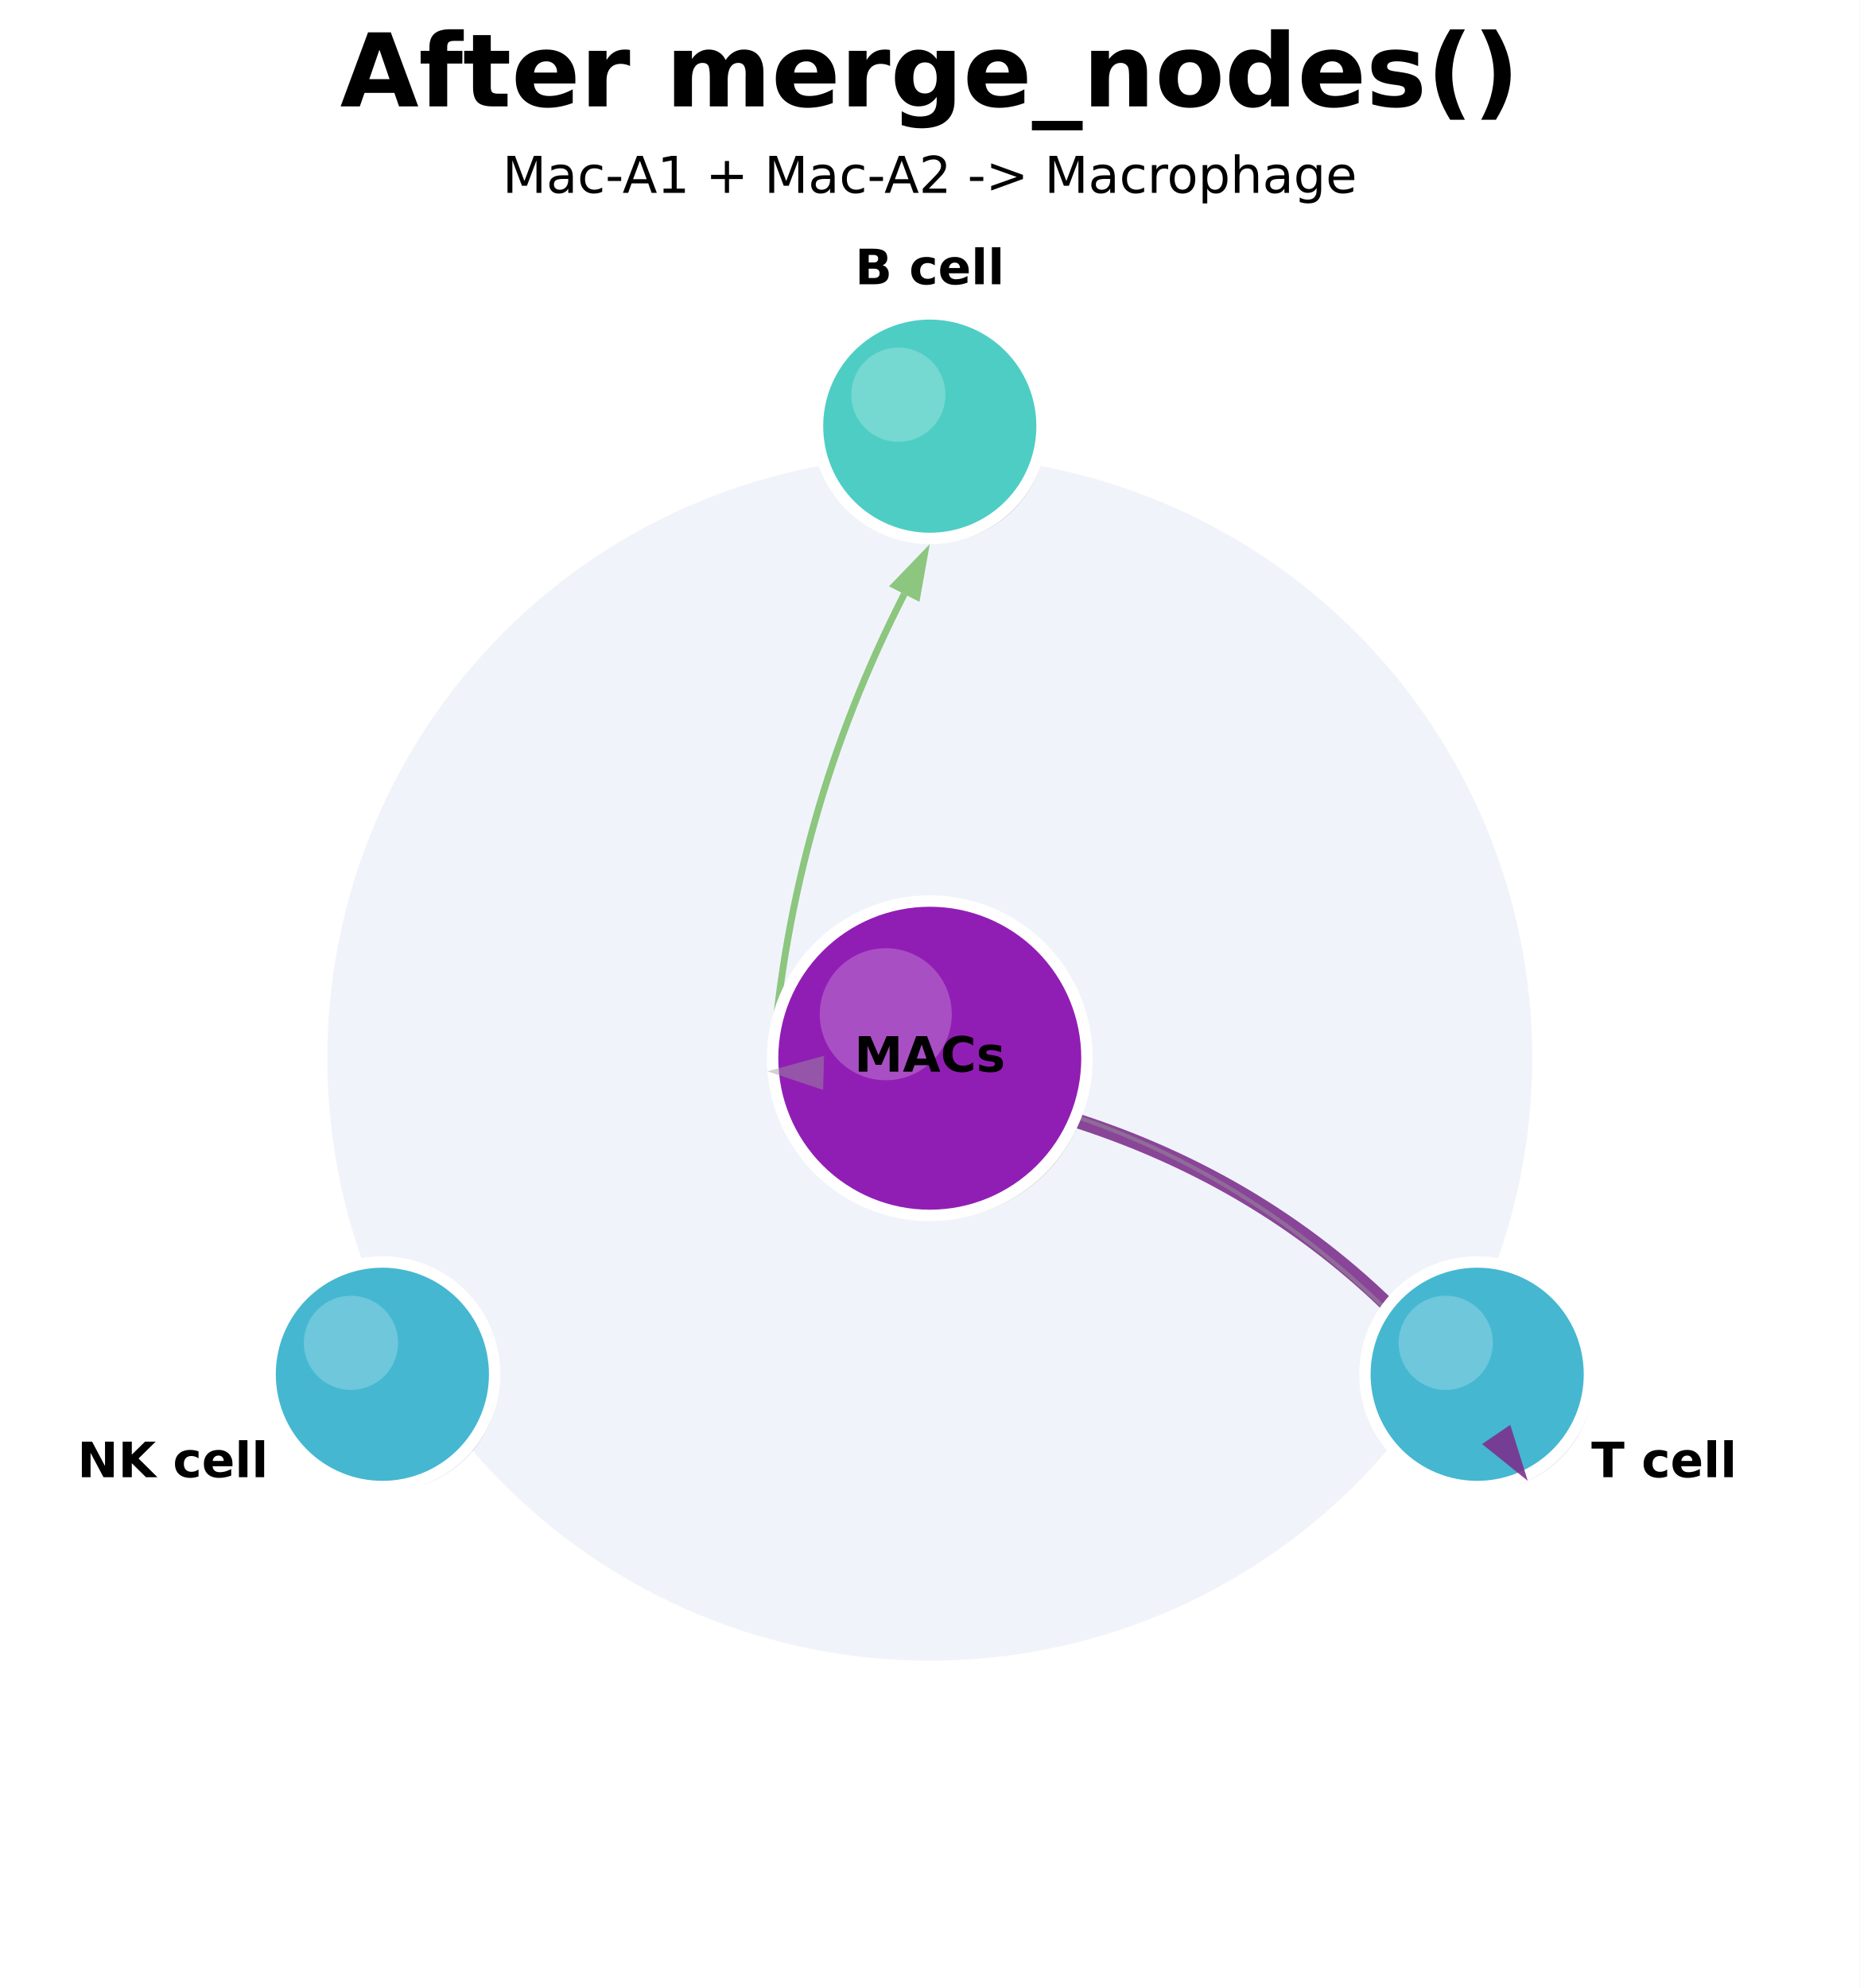
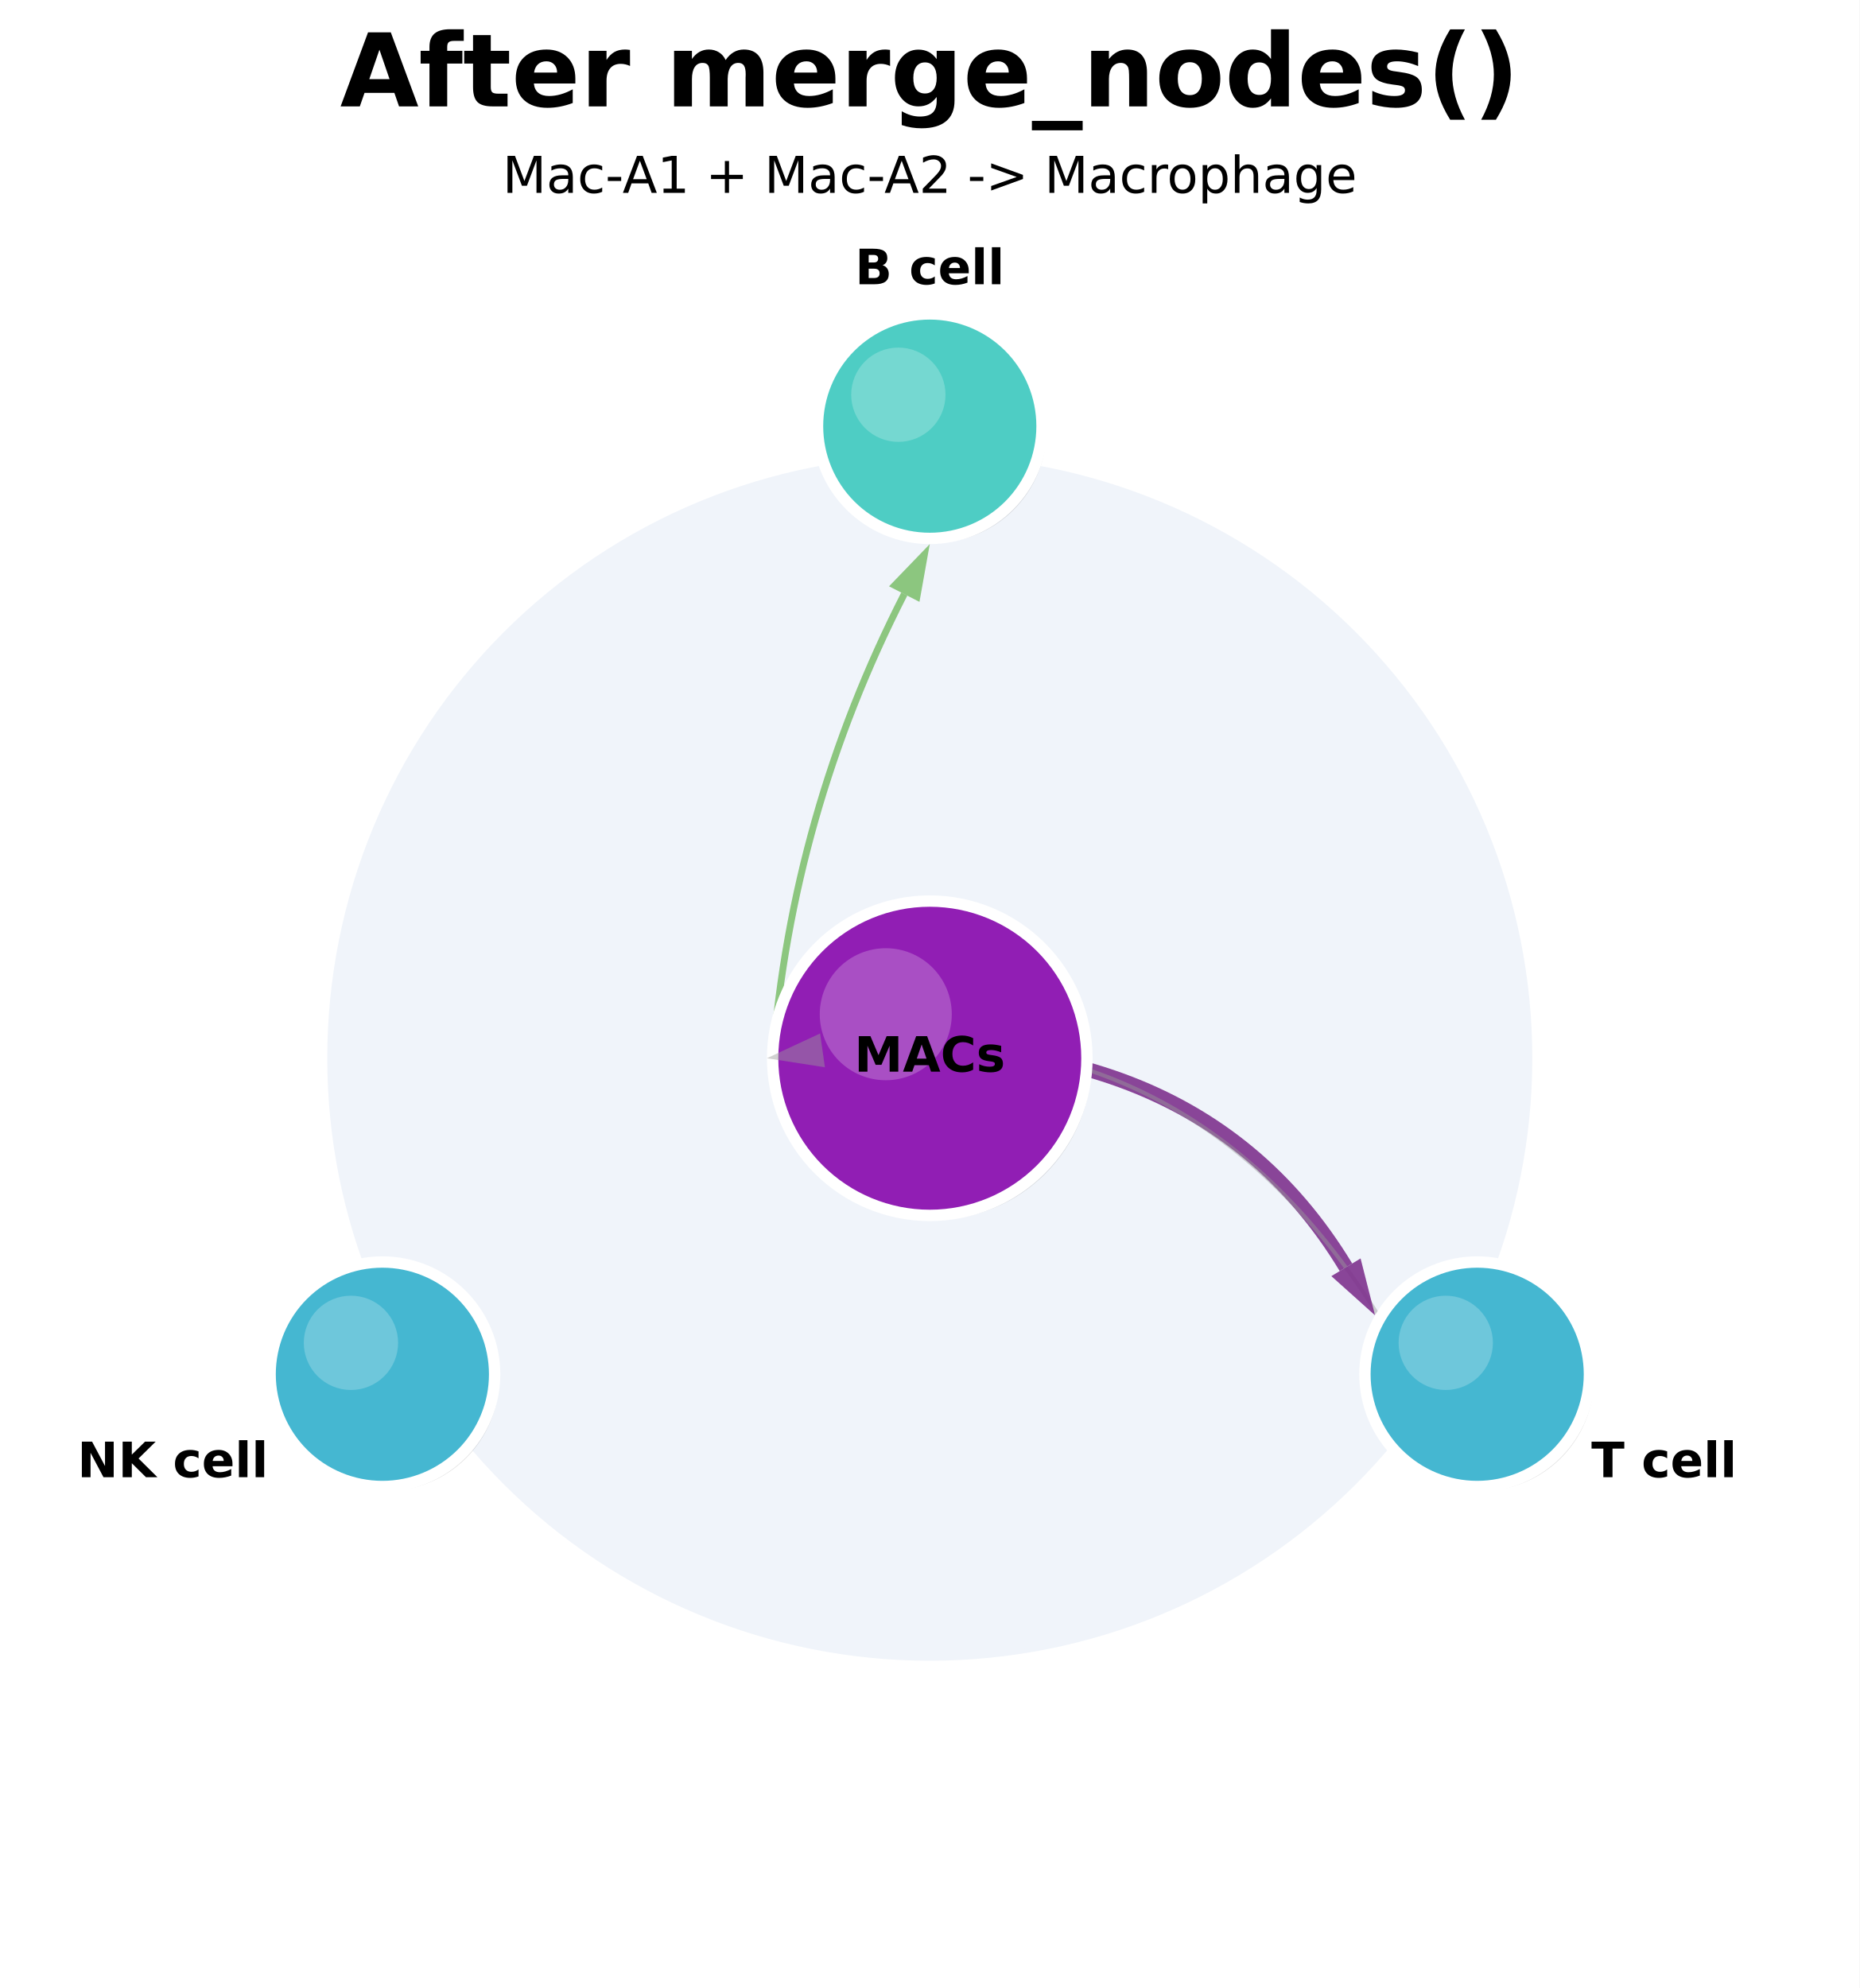
<svg xmlns="http://www.w3.org/2000/svg" xmlns:xlink="http://www.w3.org/1999/xlink" width="457.92pt" height="489.556pt" viewBox="0 0 457.92 489.556" version="1.1">
  <defs>
    <style type="text/css">*{stroke-linejoin: round; stroke-linecap: butt}</style>
  </defs>
  <g id="figure_1">
    <g id="patch_1">
      <path d="M 0 489.556  L 457.92 489.556  L 457.92 0  L 0 0  z " style="fill: #ffffff" />
    </g>
    <g id="axes_1">
      <g id="patch_2">
-         <path d="M 228.96 408.466  C 268.176 408.466 305.79 392.886 333.52 365.156  C 361.25 337.426 376.83 299.812 376.83 260.596  C 376.83 221.38 361.25 183.766 333.52 156.036  C 305.79 128.306 268.176 112.726 228.96 112.726  C 189.744 112.726 152.13 128.306 124.4 156.036  C 96.67 183.766 81.09 221.38 81.09 260.596  C 81.09 299.812 96.67 337.426 124.4 365.156  C 152.13 392.886 189.744 408.466 228.96 408.466  z " clip-path="url(#p3b8191232b)" style="fill: #f0f4fa; stroke: #f0f4fa; stroke-linejoin: miter" />
+         <path d="M 228.96 408.466  C 268.176 408.466 305.79 392.886 333.52 365.156  C 361.25 337.426 376.83 299.812 376.83 260.596  C 376.83 221.38 361.25 183.766 333.52 156.036  C 305.79 128.306 268.176 112.726 228.96 112.726  C 189.744 112.726 152.13 128.306 124.4 156.036  C 96.67 183.766 81.09 221.38 81.09 260.596  C 81.09 299.812 96.67 337.426 124.4 365.156  C 152.13 392.886 189.744 408.466 228.96 408.466  z " clip-path="url(#p41c575f274)" style="fill: #f0f4fa; stroke: #f0f4fa; stroke-linejoin: miter" />
      </g>
      <g id="patch_3">
-         <path d="M 190.382 263.704  Q 310.149 267.677 368.433 353.237  " clip-path="url(#p3b8191232b)" style="fill: none; opacity: 0.88; stroke: #7b2d8b; stroke-width: 3.6; stroke-linejoin: miter" />
+         <path d="M 190.257 260.596  Q 291.281 245.742 331.446 312.076  " clip-path="url(#p41c575f274)" style="fill: none; opacity: 0.88; stroke: #7b2d8b; stroke-width: 3.6; stroke-linejoin: miter" />
      </g>
      <g id="patch_4">
-         <path d="M 190.257 260.596  Q 195.011 200.457 222.673 146.298  " clip-path="url(#p3b8191232b)" style="fill: none; opacity: 0.6; stroke: #49a62d; stroke-width: 1.68; stroke-linejoin: miter" />
+         <path d="M 190.257 260.596  Q 195.011 200.457 222.673 146.298  " clip-path="url(#p41c575f274)" style="fill: none; opacity: 0.6; stroke: #49a62d; stroke-width: 1.68; stroke-linejoin: miter" />
      </g>
      <g id="patch_5">
-         <path d="M 375.615 363.396  Q 309.151 267.1 202.804 264.194  " clip-path="url(#p3b8191232b)" style="fill: none; opacity: 0.45; stroke: #999999; stroke-width: 0.96; stroke-linejoin: miter" />
+         <path d="M 339.818 324.6  Q 291.188 246.092 202.543 258.656  " clip-path="url(#p41c575f274)" style="fill: none; opacity: 0.45; stroke: #999999; stroke-width: 0.96; stroke-linejoin: miter" />
      </g>
      <g id="patch_6">
-         <path d="M 230.042 300.381  C 240.306 300.381 250.151 296.303 257.409 289.045  C 264.667 281.787 268.745 271.942 268.745 261.678  C 268.745 251.414 264.667 241.569 257.409 234.311  C 250.151 227.053 240.306 222.975 230.042 222.975  C 219.778 222.975 209.933 227.053 202.675 234.311  C 195.417 241.569 191.339 251.414 191.339 261.678  C 191.339 271.942 195.417 281.787 202.675 289.045  C 209.933 296.303 219.778 300.381 230.042 300.381  z " clip-path="url(#p3b8191232b)" style="fill-opacity: 0.133" />
+         <path d="M 230.042 300.381  C 240.306 300.381 250.151 296.303 257.409 289.045  C 264.667 281.787 268.745 271.942 268.745 261.678  C 268.745 251.414 264.667 241.569 257.409 234.311  C 250.151 227.053 240.306 222.975 230.042 222.975  C 219.778 222.975 209.933 227.053 202.675 234.311  C 195.417 241.569 191.339 251.414 191.339 261.678  C 191.339 271.942 195.417 281.787 202.675 289.045  C 209.933 296.303 219.778 300.381 230.042 300.381  z " clip-path="url(#p41c575f274)" style="fill-opacity: 0.133" />
      </g>
      <g id="patch_7">
-         <path d="M 364.841 367.149  C 372.172 367.149 379.205 364.236 384.389 359.052  C 389.573 353.868 392.486 346.836 392.486 339.504  C 392.486 332.173 389.573 325.14 384.389 319.956  C 379.205 314.772 372.172 311.859 364.841 311.859  C 357.509 311.859 350.477 314.772 345.293 319.956  C 340.109 325.14 337.196 332.173 337.196 339.504  C 337.196 346.836 340.109 353.868 345.293 359.052  C 350.477 364.236 357.509 367.149 364.841 367.149  z " clip-path="url(#p3b8191232b)" style="fill-opacity: 0.133" />
+         <path d="M 364.841 367.149  C 372.172 367.149 379.205 364.236 384.389 359.052  C 389.573 353.868 392.486 346.836 392.486 339.504  C 392.486 332.173 389.573 325.14 384.389 319.956  C 379.205 314.772 372.172 311.859 364.841 311.859  C 357.509 311.859 350.477 314.772 345.293 319.956  C 340.109 325.14 337.196 332.173 337.196 339.504  C 337.196 346.836 340.109 353.868 345.293 359.052  C 350.477 364.236 357.509 367.149 364.841 367.149  z " clip-path="url(#p41c575f274)" style="fill-opacity: 0.133" />
      </g>
      <g id="patch_8">
-         <path d="M 230.042 133.67  C 237.373 133.67 244.405 130.757 249.59 125.573  C 254.774 120.389 257.687 113.357 257.687 106.025  C 257.687 98.694 254.774 91.661 249.59 86.477  C 244.405 81.293 237.373 78.38 230.042 78.38  C 222.71 78.38 215.678 81.293 210.494 86.477  C 205.31 91.661 202.397 98.694 202.397 106.025  C 202.397 113.357 205.31 120.389 210.494 125.573  C 215.678 130.757 222.71 133.67 230.042 133.67  z " clip-path="url(#p3b8191232b)" style="fill-opacity: 0.133" />
+         <path d="M 230.042 133.67  C 237.373 133.67 244.405 130.757 249.59 125.573  C 254.774 120.389 257.687 113.357 257.687 106.025  C 257.687 98.694 254.774 91.661 249.59 86.477  C 244.405 81.293 237.373 78.38 230.042 78.38  C 222.71 78.38 215.678 81.293 210.494 86.477  C 205.31 91.661 202.397 98.694 202.397 106.025  C 202.397 113.357 205.31 120.389 210.494 125.573  C 215.678 130.757 222.71 133.67 230.042 133.67  z " clip-path="url(#p41c575f274)" style="fill-opacity: 0.133" />
      </g>
      <g id="patch_9">
-         <path d="M 95.243 367.149  C 102.574 367.149 109.606 364.236 114.79 359.052  C 119.975 353.868 122.887 346.836 122.887 339.504  C 122.887 332.173 119.975 325.14 114.79 319.956  C 109.606 314.772 102.574 311.859 95.243 311.859  C 87.911 311.859 80.879 314.772 75.695 319.956  C 70.511 325.14 67.598 332.173 67.598 339.504  C 67.598 346.836 70.511 353.868 75.695 359.052  C 80.879 364.236 87.911 367.149 95.243 367.149  z " clip-path="url(#p3b8191232b)" style="fill-opacity: 0.133" />
+         <path d="M 95.243 367.149  C 102.574 367.149 109.606 364.236 114.79 359.052  C 119.975 353.868 122.887 346.836 122.887 339.504  C 122.887 332.173 119.975 325.14 114.79 319.956  C 109.606 314.772 102.574 311.859 95.243 311.859  C 87.911 311.859 80.879 314.772 75.695 319.956  C 70.511 325.14 67.598 332.173 67.598 339.504  C 67.598 346.836 70.511 353.868 75.695 359.052  C 80.879 364.236 87.911 367.149 95.243 367.149  z " clip-path="url(#p41c575f274)" style="fill-opacity: 0.133" />
      </g>
      <g id="patch_10">
-         <path d="M 228.96 299.299  C 239.224 299.299 249.069 295.221 256.327 287.963  C 263.585 280.705 267.663 270.86 267.663 260.596  C 267.663 250.332 263.585 240.487 256.327 233.229  C 249.069 225.971 239.224 221.893 228.96 221.893  C 218.696 221.893 208.851 225.971 201.593 233.229  C 194.335 240.487 190.257 250.332 190.257 260.596  C 190.257 270.86 194.335 280.705 201.593 287.963  C 208.851 295.221 218.696 299.299 228.96 299.299  z " clip-path="url(#p3b8191232b)" style="fill: #911eb4; stroke: #ffffff; stroke-width: 2.8; stroke-linejoin: miter" />
+         <path d="M 228.96 299.299  C 239.224 299.299 249.069 295.221 256.327 287.963  C 263.585 280.705 267.663 270.86 267.663 260.596  C 267.663 250.332 263.585 240.487 256.327 233.229  C 249.069 225.971 239.224 221.893 228.96 221.893  C 218.696 221.893 208.851 225.971 201.593 233.229  C 194.335 240.487 190.257 250.332 190.257 260.596  C 190.257 270.86 194.335 280.705 201.593 287.963  C 208.851 295.221 218.696 299.299 228.96 299.299  z " clip-path="url(#p41c575f274)" style="fill: #911eb4; stroke: #ffffff; stroke-width: 2.8; stroke-linejoin: miter" />
      </g>
      <g id="patch_11">
-         <path d="M 363.759 366.067  C 371.091 366.067 378.123 363.154 383.307 357.97  C 388.491 352.786 391.404 345.754 391.404 338.422  C 391.404 331.091 388.491 324.059 383.307 318.874  C 378.123 313.69 371.091 310.777 363.759 310.777  C 356.428 310.777 349.395 313.69 344.211 318.874  C 339.027 324.059 336.114 331.091 336.114 338.422  C 336.114 345.754 339.027 352.786 344.211 357.97  C 349.395 363.154 356.428 366.067 363.759 366.067  z " clip-path="url(#p3b8191232b)" style="fill: #45b7d1; stroke: #ffffff; stroke-width: 2.8; stroke-linejoin: miter" />
+         <path d="M 363.759 366.067  C 371.091 366.067 378.123 363.154 383.307 357.97  C 388.491 352.786 391.404 345.754 391.404 338.422  C 391.404 331.091 388.491 324.059 383.307 318.874  C 378.123 313.69 371.091 310.777 363.759 310.777  C 356.428 310.777 349.395 313.69 344.211 318.874  C 339.027 324.059 336.114 331.091 336.114 338.422  C 336.114 345.754 339.027 352.786 344.211 357.97  C 349.395 363.154 356.428 366.067 363.759 366.067  z " clip-path="url(#p41c575f274)" style="fill: #45b7d1; stroke: #ffffff; stroke-width: 2.8; stroke-linejoin: miter" />
      </g>
      <g id="patch_12">
-         <path d="M 228.96 132.588  C 236.292 132.588 243.324 129.675 248.508 124.491  C 253.692 119.307 256.605 112.275 256.605 104.943  C 256.605 97.612 253.692 90.58 248.508 85.395  C 243.324 80.211 236.292 77.298 228.96 77.298  C 221.628 77.298 214.596 80.211 209.412 85.395  C 204.228 90.58 201.315 97.612 201.315 104.943  C 201.315 112.275 204.228 119.307 209.412 124.491  C 214.596 129.675 221.628 132.588 228.96 132.588  z " clip-path="url(#p3b8191232b)" style="fill: #4ecdc4; stroke: #ffffff; stroke-width: 2.8; stroke-linejoin: miter" />
+         <path d="M 228.96 132.588  C 236.292 132.588 243.324 129.675 248.508 124.491  C 253.692 119.307 256.605 112.275 256.605 104.943  C 256.605 97.612 253.692 90.58 248.508 85.395  C 243.324 80.211 236.292 77.298 228.96 77.298  C 221.628 77.298 214.596 80.211 209.412 85.395  C 204.228 90.58 201.315 97.612 201.315 104.943  C 201.315 112.275 204.228 119.307 209.412 124.491  C 214.596 129.675 221.628 132.588 228.96 132.588  z " clip-path="url(#p41c575f274)" style="fill: #4ecdc4; stroke: #ffffff; stroke-width: 2.8; stroke-linejoin: miter" />
      </g>
      <g id="patch_13">
-         <path d="M 94.161 366.067  C 101.492 366.067 108.525 363.154 113.709 357.97  C 118.893 352.786 121.806 345.754 121.806 338.422  C 121.806 331.091 118.893 324.059 113.709 318.874  C 108.525 313.69 101.492 310.777 94.161 310.777  C 86.829 310.777 79.797 313.69 74.613 318.874  C 69.429 324.059 66.516 331.091 66.516 338.422  C 66.516 345.754 69.429 352.786 74.613 357.97  C 79.797 363.154 86.829 366.067 94.161 366.067  z " clip-path="url(#p3b8191232b)" style="fill: #45b7d1; stroke: #ffffff; stroke-width: 2.8; stroke-linejoin: miter" />
+         <path d="M 94.161 366.067  C 101.492 366.067 108.525 363.154 113.709 357.97  C 118.893 352.786 121.806 345.754 121.806 338.422  C 121.806 331.091 118.893 324.059 113.709 318.874  C 108.525 313.69 101.492 310.777 94.161 310.777  C 86.829 310.777 79.797 313.69 74.613 318.874  C 69.429 324.059 66.516 331.091 66.516 338.422  C 66.516 345.754 69.429 352.786 74.613 357.97  C 79.797 363.154 86.829 366.067 94.161 366.067  z " clip-path="url(#p41c575f274)" style="fill: #45b7d1; stroke: #ffffff; stroke-width: 2.8; stroke-linejoin: miter" />
      </g>
      <g id="text_1">
        <g transform="translate(123.75 47.49102) scale(0.125 -0.125)">
          <defs>
            <path id="DejaVuSans-4d" d="M 628 4666  L 1569 4666  L 2759 1491  L 3956 4666  L 4897 4666  L 4897 0  L 4281 0  L 4281 4097  L 3078 897  L 2444 897  L 1241 4097  L 1241 0  L 628 0  L 628 4666  z " transform="scale(0.015625)" />
            <path id="DejaVuSans-61" d="M 2194 1759  Q 1497 1759 1228 1600  Q 959 1441 959 1056  Q 959 750 1161 570  Q 1363 391 1709 391  Q 2188 391 2477 730  Q 2766 1069 2766 1631  L 2766 1759  L 2194 1759  z M 3341 1997  L 3341 0  L 2766 0  L 2766 531  Q 2569 213 2275 61  Q 1981 -91 1556 -91  Q 1019 -91 701 211  Q 384 513 384 1019  Q 384 1609 779 1909  Q 1175 2209 1959 2209  L 2766 2209  L 2766 2266  Q 2766 2663 2505 2880  Q 2244 3097 1772 3097  Q 1472 3097 1187 3025  Q 903 2953 641 2809  L 641 3341  Q 956 3463 1253 3523  Q 1550 3584 1831 3584  Q 2591 3584 2966 3190  Q 3341 2797 3341 1997  z " transform="scale(0.015625)" />
            <path id="DejaVuSans-63" d="M 3122 3366  L 3122 2828  Q 2878 2963 2633 3030  Q 2388 3097 2138 3097  Q 1578 3097 1268 2742  Q 959 2388 959 1747  Q 959 1106 1268 751  Q 1578 397 2138 397  Q 2388 397 2633 464  Q 2878 531 3122 666  L 3122 134  Q 2881 22 2623 -34  Q 2366 -91 2075 -91  Q 1284 -91 818 406  Q 353 903 353 1747  Q 353 2603 823 3093  Q 1294 3584 2113 3584  Q 2378 3584 2631 3529  Q 2884 3475 3122 3366  z " transform="scale(0.015625)" />
            <path id="DejaVuSans-2d" d="M 313 2009  L 1997 2009  L 1997 1497  L 313 1497  L 313 2009  z " transform="scale(0.015625)" />
            <path id="DejaVuSans-41" d="M 2188 4044  L 1331 1722  L 3047 1722  L 2188 4044  z M 1831 4666  L 2547 4666  L 4325 0  L 3669 0  L 3244 1197  L 1141 1197  L 716 0  L 50 0  L 1831 4666  z " transform="scale(0.015625)" />
            <path id="DejaVuSans-31" d="M 794 531  L 1825 531  L 1825 4091  L 703 3866  L 703 4441  L 1819 4666  L 2450 4666  L 2450 531  L 3481 531  L 3481 0  L 794 0  L 794 531  z " transform="scale(0.015625)" />
            <path id="DejaVuSans-20" transform="scale(0.015625)" />
            <path id="DejaVuSans-2b" d="M 2944 4013  L 2944 2272  L 4684 2272  L 4684 1741  L 2944 1741  L 2944 0  L 2419 0  L 2419 1741  L 678 1741  L 678 2272  L 2419 2272  L 2419 4013  L 2944 4013  z " transform="scale(0.015625)" />
            <path id="DejaVuSans-32" d="M 1228 531  L 3431 531  L 3431 0  L 469 0  L 469 531  Q 828 903 1448 1529  Q 2069 2156 2228 2338  Q 2531 2678 2651 2914  Q 2772 3150 2772 3378  Q 2772 3750 2511 3984  Q 2250 4219 1831 4219  Q 1534 4219 1204 4116  Q 875 4013 500 3803  L 500 4441  Q 881 4594 1212 4672  Q 1544 4750 1819 4750  Q 2544 4750 2975 4387  Q 3406 4025 3406 3419  Q 3406 3131 3298 2873  Q 3191 2616 2906 2266  Q 2828 2175 2409 1742  Q 1991 1309 1228 531  z " transform="scale(0.015625)" />
            <path id="DejaVuSans-3e" d="M 678 3150  L 678 3719  L 4684 2266  L 4684 1747  L 678 294  L 678 863  L 3897 2003  L 678 3150  z " transform="scale(0.015625)" />
            <path id="DejaVuSans-72" d="M 2631 2963  Q 2534 3019 2420 3045  Q 2306 3072 2169 3072  Q 1681 3072 1420 2755  Q 1159 2438 1159 1844  L 1159 0  L 581 0  L 581 3500  L 1159 3500  L 1159 2956  Q 1341 3275 1631 3429  Q 1922 3584 2338 3584  Q 2397 3584 2469 3576  Q 2541 3569 2628 3553  L 2631 2963  z " transform="scale(0.015625)" />
            <path id="DejaVuSans-6f" d="M 1959 3097  Q 1497 3097 1228 2736  Q 959 2375 959 1747  Q 959 1119 1226 758  Q 1494 397 1959 397  Q 2419 397 2687 759  Q 2956 1122 2956 1747  Q 2956 2369 2687 2733  Q 2419 3097 1959 3097  z M 1959 3584  Q 2709 3584 3137 3096  Q 3566 2609 3566 1747  Q 3566 888 3137 398  Q 2709 -91 1959 -91  Q 1206 -91 779 398  Q 353 888 353 1747  Q 353 2609 779 3096  Q 1206 3584 1959 3584  z " transform="scale(0.015625)" />
            <path id="DejaVuSans-70" d="M 1159 525  L 1159 -1331  L 581 -1331  L 581 3500  L 1159 3500  L 1159 2969  Q 1341 3281 1617 3432  Q 1894 3584 2278 3584  Q 2916 3584 3314 3078  Q 3713 2572 3713 1747  Q 3713 922 3314 415  Q 2916 -91 2278 -91  Q 1894 -91 1617 61  Q 1341 213 1159 525  z M 3116 1747  Q 3116 2381 2855 2742  Q 2594 3103 2138 3103  Q 1681 3103 1420 2742  Q 1159 2381 1159 1747  Q 1159 1113 1420 752  Q 1681 391 2138 391  Q 2594 391 2855 752  Q 3116 1113 3116 1747  z " transform="scale(0.015625)" />
            <path id="DejaVuSans-68" d="M 3513 2113  L 3513 0  L 2938 0  L 2938 2094  Q 2938 2591 2744 2837  Q 2550 3084 2163 3084  Q 1697 3084 1428 2787  Q 1159 2491 1159 1978  L 1159 0  L 581 0  L 581 4863  L 1159 4863  L 1159 2956  Q 1366 3272 1645 3428  Q 1925 3584 2291 3584  Q 2894 3584 3203 3211  Q 3513 2838 3513 2113  z " transform="scale(0.015625)" />
            <path id="DejaVuSans-67" d="M 2906 1791  Q 2906 2416 2648 2759  Q 2391 3103 1925 3103  Q 1463 3103 1205 2759  Q 947 2416 947 1791  Q 947 1169 1205 825  Q 1463 481 1925 481  Q 2391 481 2648 825  Q 2906 1169 2906 1791  z M 3481 434  Q 3481 -459 3084 -895  Q 2688 -1331 1869 -1331  Q 1566 -1331 1297 -1286  Q 1028 -1241 775 -1147  L 775 -588  Q 1028 -725 1275 -790  Q 1522 -856 1778 -856  Q 2344 -856 2625 -561  Q 2906 -266 2906 331  L 2906 616  Q 2728 306 2450 153  Q 2172 0 1784 0  Q 1141 0 747 490  Q 353 981 353 1791  Q 353 2603 747 3093  Q 1141 3584 1784 3584  Q 2172 3584 2450 3431  Q 2728 3278 2906 2969  L 2906 3500  L 3481 3500  L 3481 434  z " transform="scale(0.015625)" />
            <path id="DejaVuSans-65" d="M 3597 1894  L 3597 1613  L 953 1613  Q 991 1019 1311 708  Q 1631 397 2203 397  Q 2534 397 2845 478  Q 3156 559 3463 722  L 3463 178  Q 3153 47 2828 -22  Q 2503 -91 2169 -91  Q 1331 -91 842 396  Q 353 884 353 1716  Q 353 2575 817 3079  Q 1281 3584 2069 3584  Q 2775 3584 3186 3129  Q 3597 2675 3597 1894  z M 3022 2063  Q 3016 2534 2758 2815  Q 2500 3097 2075 3097  Q 1594 3097 1305 2825  Q 1016 2553 972 2059  L 3022 2063  z " transform="scale(0.015625)" />
          </defs>
          <use xlink:href="#DejaVuSans-4d" />
          <use xlink:href="#DejaVuSans-61" transform="translate(86.2793 0)" />
          <use xlink:href="#DejaVuSans-63" transform="translate(147.5586 0)" />
          <use xlink:href="#DejaVuSans-2d" transform="translate(202.5391 0)" />
          <use xlink:href="#DejaVuSans-41" transform="translate(236.373 0)" />
          <use xlink:href="#DejaVuSans-31" transform="translate(304.7812 0)" />
          <use xlink:href="#DejaVuSans-20" transform="translate(368.4043 0)" />
          <use xlink:href="#DejaVuSans-2b" transform="translate(400.1914 0)" />
          <use xlink:href="#DejaVuSans-20" transform="translate(483.9805 0)" />
          <use xlink:href="#DejaVuSans-4d" transform="translate(515.7676 0)" />
          <use xlink:href="#DejaVuSans-61" transform="translate(602.0469 0)" />
          <use xlink:href="#DejaVuSans-63" transform="translate(663.3262 0)" />
          <use xlink:href="#DejaVuSans-2d" transform="translate(718.3066 0)" />
          <use xlink:href="#DejaVuSans-41" transform="translate(752.1406 0)" />
          <use xlink:href="#DejaVuSans-32" transform="translate(820.5488 0)" />
          <use xlink:href="#DejaVuSans-20" transform="translate(884.1719 0)" />
          <use xlink:href="#DejaVuSans-2d" transform="translate(915.959 0)" />
          <use xlink:href="#DejaVuSans-3e" transform="translate(952.043 0)" />
          <use xlink:href="#DejaVuSans-20" transform="translate(1035.832 0)" />
          <use xlink:href="#DejaVuSans-4d" transform="translate(1067.619 0)" />
          <use xlink:href="#DejaVuSans-61" transform="translate(1153.898 0)" />
          <use xlink:href="#DejaVuSans-63" transform="translate(1215.178 0)" />
          <use xlink:href="#DejaVuSans-72" transform="translate(1270.158 0)" />
          <use xlink:href="#DejaVuSans-6f" transform="translate(1309.021 0)" />
          <use xlink:href="#DejaVuSans-70" transform="translate(1370.203 0)" />
          <use xlink:href="#DejaVuSans-68" transform="translate(1433.68 0)" />
          <use xlink:href="#DejaVuSans-61" transform="translate(1497.059 0)" />
          <use xlink:href="#DejaVuSans-67" transform="translate(1558.338 0)" />
          <use xlink:href="#DejaVuSans-65" transform="translate(1621.814 0)" />
        </g>
      </g>
      <g id="text_2">
        <g transform="translate(83.75883 26.19609) scale(0.25 -0.25)">
          <defs>
            <path id="DejaVuSans-Bold-41" d="M 3419 850  L 1538 850  L 1241 0  L 31 0  L 1759 4666  L 3194 4666  L 4922 0  L 3713 0  L 3419 850  z M 1838 1716  L 3116 1716  L 2478 3572  L 1838 1716  z " transform="scale(0.015625)" />
            <path id="DejaVuSans-Bold-66" d="M 2841 4863  L 2841 4128  L 2222 4128  Q 1984 4128 1890 4042  Q 1797 3956 1797 3744  L 1797 3500  L 2753 3500  L 2753 2700  L 1797 2700  L 1797 0  L 678 0  L 678 2700  L 122 2700  L 122 3500  L 678 3500  L 678 3744  Q 678 4316 997 4589  Q 1316 4863 1984 4863  L 2841 4863  z " transform="scale(0.015625)" />
            <path id="DejaVuSans-Bold-74" d="M 1759 4494  L 1759 3500  L 2913 3500  L 2913 2700  L 1759 2700  L 1759 1216  Q 1759 972 1856 886  Q 1953 800 2241 800  L 2816 800  L 2816 0  L 1856 0  Q 1194 0 917 276  Q 641 553 641 1216  L 641 2700  L 84 2700  L 84 3500  L 641 3500  L 641 4494  L 1759 4494  z " transform="scale(0.015625)" />
            <path id="DejaVuSans-Bold-65" d="M 4031 1759  L 4031 1441  L 1416 1441  Q 1456 1047 1700 850  Q 1944 653 2381 653  Q 2734 653 3104 758  Q 3475 863 3866 1075  L 3866 213  Q 3469 63 3072 -14  Q 2675 -91 2278 -91  Q 1328 -91 801 392  Q 275 875 275 1747  Q 275 2603 792 3093  Q 1309 3584 2216 3584  Q 3041 3584 3536 3087  Q 4031 2591 4031 1759  z M 2881 2131  Q 2881 2450 2695 2645  Q 2509 2841 2209 2841  Q 1884 2841 1681 2658  Q 1478 2475 1428 2131  L 2881 2131  z " transform="scale(0.015625)" />
            <path id="DejaVuSans-Bold-72" d="M 3138 2547  Q 2991 2616 2845 2648  Q 2700 2681 2553 2681  Q 2122 2681 1889 2404  Q 1656 2128 1656 1613  L 1656 0  L 538 0  L 538 3500  L 1656 3500  L 1656 2925  Q 1872 3269 2151 3426  Q 2431 3584 2822 3584  Q 2878 3584 2943 3579  Q 3009 3575 3134 3559  L 3138 2547  z " transform="scale(0.015625)" />
            <path id="DejaVuSans-Bold-20" transform="scale(0.015625)" />
            <path id="DejaVuSans-Bold-6d" d="M 3781 2919  Q 3994 3244 4286 3414  Q 4578 3584 4928 3584  Q 5531 3584 5847 3212  Q 6163 2841 6163 2131  L 6163 0  L 5038 0  L 5038 1825  Q 5041 1866 5042 1909  Q 5044 1953 5044 2034  Q 5044 2406 4934 2573  Q 4825 2741 4581 2741  Q 4263 2741 4089 2478  Q 3916 2216 3909 1719  L 3909 0  L 2784 0  L 2784 1825  Q 2784 2406 2684 2573  Q 2584 2741 2328 2741  Q 2006 2741 1831 2477  Q 1656 2213 1656 1722  L 1656 0  L 531 0  L 531 3500  L 1656 3500  L 1656 2988  Q 1863 3284 2130 3434  Q 2397 3584 2719 3584  Q 3081 3584 3359 3409  Q 3638 3234 3781 2919  z " transform="scale(0.015625)" />
            <path id="DejaVuSans-Bold-67" d="M 2919 594  Q 2688 288 2409 144  Q 2131 0 1766 0  Q 1125 0 706 504  Q 288 1009 288 1791  Q 288 2575 706 3076  Q 1125 3578 1766 3578  Q 2131 3578 2409 3434  Q 2688 3291 2919 2981  L 2919 3500  L 4044 3500  L 4044 353  Q 4044 -491 3511 -936  Q 2978 -1381 1966 -1381  Q 1638 -1381 1331 -1331  Q 1025 -1281 716 -1178  L 716 -306  Q 1009 -475 1290 -558  Q 1572 -641 1856 -641  Q 2406 -641 2662 -400  Q 2919 -159 2919 353  L 2919 594  z M 2181 2772  Q 1834 2772 1640 2515  Q 1447 2259 1447 1791  Q 1447 1309 1634 1061  Q 1822 813 2181 813  Q 2531 813 2725 1069  Q 2919 1325 2919 1791  Q 2919 2259 2725 2515  Q 2531 2772 2181 2772  z " transform="scale(0.015625)" />
            <path id="DejaVuSans-Bold-5f" d="M 3200 -916  L 3200 -1509  L 0 -1509  L 0 -916  L 3200 -916  z " transform="scale(0.015625)" />
            <path id="DejaVuSans-Bold-6e" d="M 4056 2131  L 4056 0  L 2931 0  L 2931 347  L 2931 1631  Q 2931 2084 2911 2256  Q 2891 2428 2841 2509  Q 2775 2619 2662 2680  Q 2550 2741 2406 2741  Q 2056 2741 1856 2470  Q 1656 2200 1656 1722  L 1656 0  L 538 0  L 538 3500  L 1656 3500  L 1656 2988  Q 1909 3294 2193 3439  Q 2478 3584 2822 3584  Q 3428 3584 3742 3212  Q 4056 2841 4056 2131  z " transform="scale(0.015625)" />
            <path id="DejaVuSans-Bold-6f" d="M 2203 2784  Q 1831 2784 1636 2517  Q 1441 2250 1441 1747  Q 1441 1244 1636 976  Q 1831 709 2203 709  Q 2569 709 2762 976  Q 2956 1244 2956 1747  Q 2956 2250 2762 2517  Q 2569 2784 2203 2784  z M 2203 3584  Q 3106 3584 3614 3096  Q 4122 2609 4122 1747  Q 4122 884 3614 396  Q 3106 -91 2203 -91  Q 1297 -91 786 396  Q 275 884 275 1747  Q 275 2609 786 3096  Q 1297 3584 2203 3584  z " transform="scale(0.015625)" />
            <path id="DejaVuSans-Bold-64" d="M 2919 2988  L 2919 4863  L 4044 4863  L 4044 0  L 2919 0  L 2919 506  Q 2688 197 2409 53  Q 2131 -91 1766 -91  Q 1119 -91 703 423  Q 288 938 288 1747  Q 288 2556 703 3070  Q 1119 3584 1766 3584  Q 2128 3584 2408 3439  Q 2688 3294 2919 2988  z M 2181 722  Q 2541 722 2730 984  Q 2919 1247 2919 1747  Q 2919 2247 2730 2509  Q 2541 2772 2181 2772  Q 1825 2772 1636 2509  Q 1447 2247 1447 1747  Q 1447 1247 1636 984  Q 1825 722 2181 722  z " transform="scale(0.015625)" />
            <path id="DejaVuSans-Bold-73" d="M 3272 3391  L 3272 2541  Q 2913 2691 2578 2766  Q 2244 2841 1947 2841  Q 1628 2841 1473 2761  Q 1319 2681 1319 2516  Q 1319 2381 1436 2309  Q 1553 2238 1856 2203  L 2053 2175  Q 2913 2066 3209 1816  Q 3506 1566 3506 1031  Q 3506 472 3093 190  Q 2681 -91 1863 -91  Q 1516 -91 1145 -36  Q 775 19 384 128  L 384 978  Q 719 816 1070 734  Q 1422 653 1784 653  Q 2113 653 2278 743  Q 2444 834 2444 1013  Q 2444 1163 2330 1236  Q 2216 1309 1875 1350  L 1678 1375  Q 931 1469 631 1722  Q 331 1975 331 2491  Q 331 3047 712 3315  Q 1094 3584 1881 3584  Q 2191 3584 2531 3537  Q 2872 3491 3272 3391  z " transform="scale(0.015625)" />
            <path id="DejaVuSans-Bold-28" d="M 2413 -844  L 1484 -844  Q 1006 -72 778 623  Q 550 1319 550 2003  Q 550 2688 779 3389  Q 1009 4091 1484 4856  L 2413 4856  Q 2013 4116 1813 3408  Q 1613 2700 1613 2009  Q 1613 1319 1811 609  Q 2009 -100 2413 -844  z " transform="scale(0.015625)" />
            <path id="DejaVuSans-Bold-29" d="M 513 -844  Q 913 -100 1113 609  Q 1313 1319 1313 2009  Q 1313 2700 1113 3408  Q 913 4116 513 4856  L 1441 4856  Q 1916 4091 2145 3389  Q 2375 2688 2375 2003  Q 2375 1319 2147 623  Q 1919 -72 1441 -844  L 513 -844  z " transform="scale(0.015625)" />
          </defs>
          <use xlink:href="#DejaVuSans-Bold-41" />
          <use xlink:href="#DejaVuSans-Bold-66" transform="translate(77.39258 0)" />
          <use xlink:href="#DejaVuSans-Bold-74" transform="translate(120.8984 0)" />
          <use xlink:href="#DejaVuSans-Bold-65" transform="translate(168.7012 0)" />
          <use xlink:href="#DejaVuSans-Bold-72" transform="translate(236.5234 0)" />
          <use xlink:href="#DejaVuSans-Bold-20" transform="translate(285.8398 0)" />
          <use xlink:href="#DejaVuSans-Bold-6d" transform="translate(320.6543 0)" />
          <use xlink:href="#DejaVuSans-Bold-65" transform="translate(424.8535 0)" />
          <use xlink:href="#DejaVuSans-Bold-72" transform="translate(492.6758 0)" />
          <use xlink:href="#DejaVuSans-Bold-67" transform="translate(541.9922 0)" />
          <use xlink:href="#DejaVuSans-Bold-65" transform="translate(613.5742 0)" />
          <use xlink:href="#DejaVuSans-Bold-5f" transform="translate(681.3965 0)" />
          <use xlink:href="#DejaVuSans-Bold-6e" transform="translate(731.3965 0)" />
          <use xlink:href="#DejaVuSans-Bold-6f" transform="translate(802.5879 0)" />
          <use xlink:href="#DejaVuSans-Bold-64" transform="translate(871.2891 0)" />
          <use xlink:href="#DejaVuSans-Bold-65" transform="translate(942.8711 0)" />
          <use xlink:href="#DejaVuSans-Bold-73" transform="translate(1010.693 0)" />
          <use xlink:href="#DejaVuSans-Bold-28" transform="translate(1070.215 0)" />
          <use xlink:href="#DejaVuSans-Bold-29" transform="translate(1115.918 0)" />
        </g>
      </g>
      <g id="patch_14">
-         <path d="M 218.123 266.014  C 222.434 266.014 226.569 264.302 229.617 261.253  C 232.666 258.205 234.378 254.07 234.378 249.759  C 234.378 245.448 232.666 241.313 229.617 238.265  C 226.569 235.217 222.434 233.504 218.123 233.504  C 213.812 233.504 209.677 235.217 206.629 238.265  C 203.581 241.313 201.868 245.448 201.868 249.759  C 201.868 254.07 203.581 258.205 206.629 261.253  C 209.677 264.302 213.812 266.014 218.123 266.014  z " clip-path="url(#p3b8191232b)" style="fill: #ffffff; opacity: 0.22" />
+         <path d="M 218.123 266.014  C 222.434 266.014 226.569 264.302 229.617 261.253  C 232.666 258.205 234.378 254.07 234.378 249.759  C 234.378 245.448 232.666 241.313 229.617 238.265  C 226.569 235.217 222.434 233.504 218.123 233.504  C 213.812 233.504 209.677 235.217 206.629 238.265  C 203.581 241.313 201.868 245.448 201.868 249.759  C 201.868 254.07 203.581 258.205 206.629 261.253  C 209.677 264.302 213.812 266.014 218.123 266.014  z " clip-path="url(#p41c575f274)" style="fill: #ffffff; opacity: 0.22" />
      </g>
      <g id="patch_15">
-         <path d="M 356.019 342.293  C 359.098 342.293 362.051 341.069 364.229 338.892  C 366.406 336.715 367.629 333.761 367.629 330.682  C 367.629 327.603 366.406 324.649 364.229 322.472  C 362.051 320.294 359.098 319.071 356.019 319.071  C 352.939 319.071 349.986 320.294 347.809 322.472  C 345.631 324.649 344.408 327.603 344.408 330.682  C 344.408 333.761 345.631 336.715 347.809 338.892  C 349.986 341.069 352.939 342.293 356.019 342.293  z " clip-path="url(#p3b8191232b)" style="fill: #ffffff; opacity: 0.22" />
+         <path d="M 356.019 342.293  C 359.098 342.293 362.051 341.069 364.229 338.892  C 366.406 336.715 367.629 333.761 367.629 330.682  C 367.629 327.603 366.406 324.649 364.229 322.472  C 362.051 320.294 359.098 319.071 356.019 319.071  C 352.939 319.071 349.986 320.294 347.809 322.472  C 345.631 324.649 344.408 327.603 344.408 330.682  C 344.408 333.761 345.631 336.715 347.809 338.892  C 349.986 341.069 352.939 342.293 356.019 342.293  z " clip-path="url(#p41c575f274)" style="fill: #ffffff; opacity: 0.22" />
      </g>
      <g id="patch_16">
-         <path d="M 221.219 108.814  C 224.299 108.814 227.252 107.59 229.43 105.413  C 231.607 103.236 232.83 100.282 232.83 97.203  C 232.83 94.124 231.607 91.17 229.43 88.993  C 227.252 86.815 224.299 85.592 221.219 85.592  C 218.14 85.592 215.187 86.815 213.009 88.993  C 210.832 91.17 209.609 94.124 209.609 97.203  C 209.609 100.282 210.832 103.236 213.009 105.413  C 215.187 107.59 218.14 108.814 221.219 108.814  z " clip-path="url(#p3b8191232b)" style="fill: #ffffff; opacity: 0.22" />
+         <path d="M 221.219 108.814  C 224.299 108.814 227.252 107.59 229.43 105.413  C 231.607 103.236 232.83 100.282 232.83 97.203  C 232.83 94.124 231.607 91.17 229.43 88.993  C 227.252 86.815 224.299 85.592 221.219 85.592  C 218.14 85.592 215.187 86.815 213.009 88.993  C 210.832 91.17 209.609 94.124 209.609 97.203  C 209.609 100.282 210.832 103.236 213.009 105.413  C 215.187 107.59 218.14 108.814 221.219 108.814  z " clip-path="url(#p41c575f274)" style="fill: #ffffff; opacity: 0.22" />
      </g>
      <g id="patch_17">
-         <path d="M 86.42 342.293  C 89.499 342.293 92.453 341.069 94.63 338.892  C 96.808 336.715 98.031 333.761 98.031 330.682  C 98.031 327.603 96.808 324.649 94.63 322.472  C 92.453 320.294 89.499 319.071 86.42 319.071  C 83.341 319.071 80.387 320.294 78.21 322.472  C 76.033 324.649 74.809 327.603 74.809 330.682  C 74.809 333.761 76.033 336.715 78.21 338.892  C 80.387 341.069 83.341 342.293 86.42 342.293  z " clip-path="url(#p3b8191232b)" style="fill: #ffffff; opacity: 0.22" />
+         <path d="M 86.42 342.293  C 89.499 342.293 92.453 341.069 94.63 338.892  C 96.808 336.715 98.031 333.761 98.031 330.682  C 98.031 327.603 96.808 324.649 94.63 322.472  C 92.453 320.294 89.499 319.071 86.42 319.071  C 83.341 319.071 80.387 320.294 78.21 322.472  C 76.033 324.649 74.809 327.603 74.809 330.682  C 74.809 333.761 76.033 336.715 78.21 338.892  C 80.387 341.069 83.341 342.293 86.42 342.293  z " clip-path="url(#p41c575f274)" style="fill: #ffffff; opacity: 0.22" />
      </g>
      <g id="patch_18">
-         <path d="M 376.215 364.661  L 364.956 355.606  L 371.91 350.869  z " clip-path="url(#p3b8191232b)" style="fill: #7b2d8b; opacity: 0.88" />
+         <path d="M 338.606 323.9  L 327.848 314.255  L 335.045 309.897  z " clip-path="url(#p41c575f274)" style="fill: #7b2d8b; opacity: 0.88" />
      </g>
      <g id="patch_19">
-         <path d="M 228.96 133.988  L 226.419 148.211  L 218.926 144.384  z " clip-path="url(#p3b8191232b)" style="fill: #49a62d; opacity: 0.6" />
+         <path d="M 228.96 133.988  L 226.419 148.211  L 218.926 144.384  z " clip-path="url(#p41c575f274)" style="fill: #49a62d; opacity: 0.6" />
      </g>
      <g id="patch_20">
-         <path d="M 188.987 263.816  L 202.919 259.989  L 202.689 268.399  z " clip-path="url(#p3b8191232b)" style="fill: #999999; opacity: 0.45" />
+         <path d="M 188.857 260.596  L 201.952 254.491  L 203.133 262.821  z " clip-path="url(#p41c575f274)" style="fill: #999999; opacity: 0.45" />
      </g>
      <g id="text_3">
        <g transform="translate(210.3713 263.9072) scale(0.12 -0.12)">
          <defs>
            <path id="DejaVuSans-Bold-4d" d="M 588 4666  L 2119 4666  L 3181 2169  L 4250 4666  L 5778 4666  L 5778 0  L 4641 0  L 4641 3413  L 3566 897  L 2803 897  L 1728 3413  L 1728 0  L 588 0  L 588 4666  z " transform="scale(0.015625)" />
            <path id="DejaVuSans-Bold-43" d="M 4288 256  Q 3956 84 3597 -3  Q 3238 -91 2847 -91  Q 1681 -91 1000 561  Q 319 1213 319 2328  Q 319 3447 1000 4098  Q 1681 4750 2847 4750  Q 3238 4750 3597 4662  Q 3956 4575 4288 4403  L 4288 3438  Q 3953 3666 3628 3772  Q 3303 3878 2944 3878  Q 2300 3878 1931 3465  Q 1563 3053 1563 2328  Q 1563 1606 1931 1193  Q 2300 781 2944 781  Q 3303 781 3628 887  Q 3953 994 4288 1222  L 4288 256  z " transform="scale(0.015625)" />
          </defs>
          <use xlink:href="#DejaVuSans-Bold-4d" />
          <use xlink:href="#DejaVuSans-Bold-41" transform="translate(99.51172 0)" />
          <use xlink:href="#DejaVuSans-Bold-43" transform="translate(176.9043 0)" />
          <use xlink:href="#DejaVuSans-Bold-73" transform="translate(250.293 0)" />
        </g>
      </g>
      <g id="text_4">
        <g transform="translate(391.864 363.7668) scale(0.12 -0.12)">
          <defs>
            <path id="DejaVuSans-Bold-54" d="M 31 4666  L 4331 4666  L 4331 3756  L 2784 3756  L 2784 0  L 1581 0  L 1581 3756  L 31 3756  L 31 4666  z " transform="scale(0.015625)" />
            <path id="DejaVuSans-Bold-63" d="M 3366 3391  L 3366 2478  Q 3138 2634 2908 2709  Q 2678 2784 2431 2784  Q 1963 2784 1702 2511  Q 1441 2238 1441 1747  Q 1441 1256 1702 982  Q 1963 709 2431 709  Q 2694 709 2930 787  Q 3166 866 3366 1019  L 3366 103  Q 3103 6 2833 -42  Q 2563 -91 2291 -91  Q 1344 -91 809 395  Q 275 881 275 1747  Q 275 2613 809 3098  Q 1344 3584 2291 3584  Q 2566 3584 2833 3536  Q 3100 3488 3366 3391  z " transform="scale(0.015625)" />
            <path id="DejaVuSans-Bold-6c" d="M 538 4863  L 1656 4863  L 1656 0  L 538 0  L 538 4863  z " transform="scale(0.015625)" />
          </defs>
          <use xlink:href="#DejaVuSans-Bold-54" />
          <use xlink:href="#DejaVuSans-Bold-20" transform="translate(68.21289 0)" />
          <use xlink:href="#DejaVuSans-Bold-63" transform="translate(103.0273 0)" />
          <use xlink:href="#DejaVuSans-Bold-65" transform="translate(162.3047 0)" />
          <use xlink:href="#DejaVuSans-Bold-6c" transform="translate(230.127 0)" />
          <use xlink:href="#DejaVuSans-Bold-6c" transform="translate(264.4043 0)" />
        </g>
      </g>
      <g id="text_5">
        <g transform="translate(210.5578 69.995) scale(0.12 -0.12)">
          <defs>
            <path id="DejaVuSans-Bold-42" d="M 2456 2859  Q 2741 2859 2887 2984  Q 3034 3109 3034 3353  Q 3034 3594 2887 3720  Q 2741 3847 2456 3847  L 1791 3847  L 1791 2859  L 2456 2859  z M 2497 819  Q 2859 819 3042 972  Q 3225 1125 3225 1434  Q 3225 1738 3044 1889  Q 2863 2041 2497 2041  L 1791 2041  L 1791 819  L 2497 819  z M 3616 2497  Q 4003 2384 4215 2081  Q 4428 1778 4428 1338  Q 4428 663 3972 331  Q 3516 0 2584 0  L 588 0  L 588 4666  L 2394 4666  Q 3366 4666 3802 4372  Q 4238 4078 4238 3431  Q 4238 3091 4078 2852  Q 3919 2613 3616 2497  z " transform="scale(0.015625)" />
          </defs>
          <use xlink:href="#DejaVuSans-Bold-42" />
          <use xlink:href="#DejaVuSans-Bold-20" transform="translate(76.2207 0)" />
          <use xlink:href="#DejaVuSans-Bold-63" transform="translate(111.0352 0)" />
          <use xlink:href="#DejaVuSans-Bold-65" transform="translate(170.3125 0)" />
          <use xlink:href="#DejaVuSans-Bold-6c" transform="translate(238.1348 0)" />
          <use xlink:href="#DejaVuSans-Bold-6c" transform="translate(272.4121 0)" />
        </g>
      </g>
      <g id="text_6">
        <g transform="translate(19.05722 363.7668) scale(0.12 -0.12)">
          <defs>
            <path id="DejaVuSans-Bold-4e" d="M 588 4666  L 1931 4666  L 3628 1466  L 3628 4666  L 4769 4666  L 4769 0  L 3425 0  L 1728 3200  L 1728 0  L 588 0  L 588 4666  z " transform="scale(0.015625)" />
            <path id="DejaVuSans-Bold-4b" d="M 588 4666  L 1791 4666  L 1791 2963  L 3525 4666  L 4922 4666  L 2675 2456  L 5153 0  L 3647 0  L 1791 1838  L 1791 0  L 588 0  L 588 4666  z " transform="scale(0.015625)" />
          </defs>
          <use xlink:href="#DejaVuSans-Bold-4e" />
          <use xlink:href="#DejaVuSans-Bold-4b" transform="translate(83.69141 0)" />
          <use xlink:href="#DejaVuSans-Bold-20" transform="translate(161.1816 0)" />
          <use xlink:href="#DejaVuSans-Bold-63" transform="translate(195.9961 0)" />
          <use xlink:href="#DejaVuSans-Bold-65" transform="translate(255.2734 0)" />
          <use xlink:href="#DejaVuSans-Bold-6c" transform="translate(323.0957 0)" />
          <use xlink:href="#DejaVuSans-Bold-6c" transform="translate(357.373 0)" />
        </g>
      </g>
    </g>
  </g>
  <defs>
-     <clipPath id="p3b8191232b">
+     <clipPath id="p41c575f274">
      <rect x="7.2" y="38.836" width="443.52" height="443.52" />
    </clipPath>
  </defs>
</svg>
